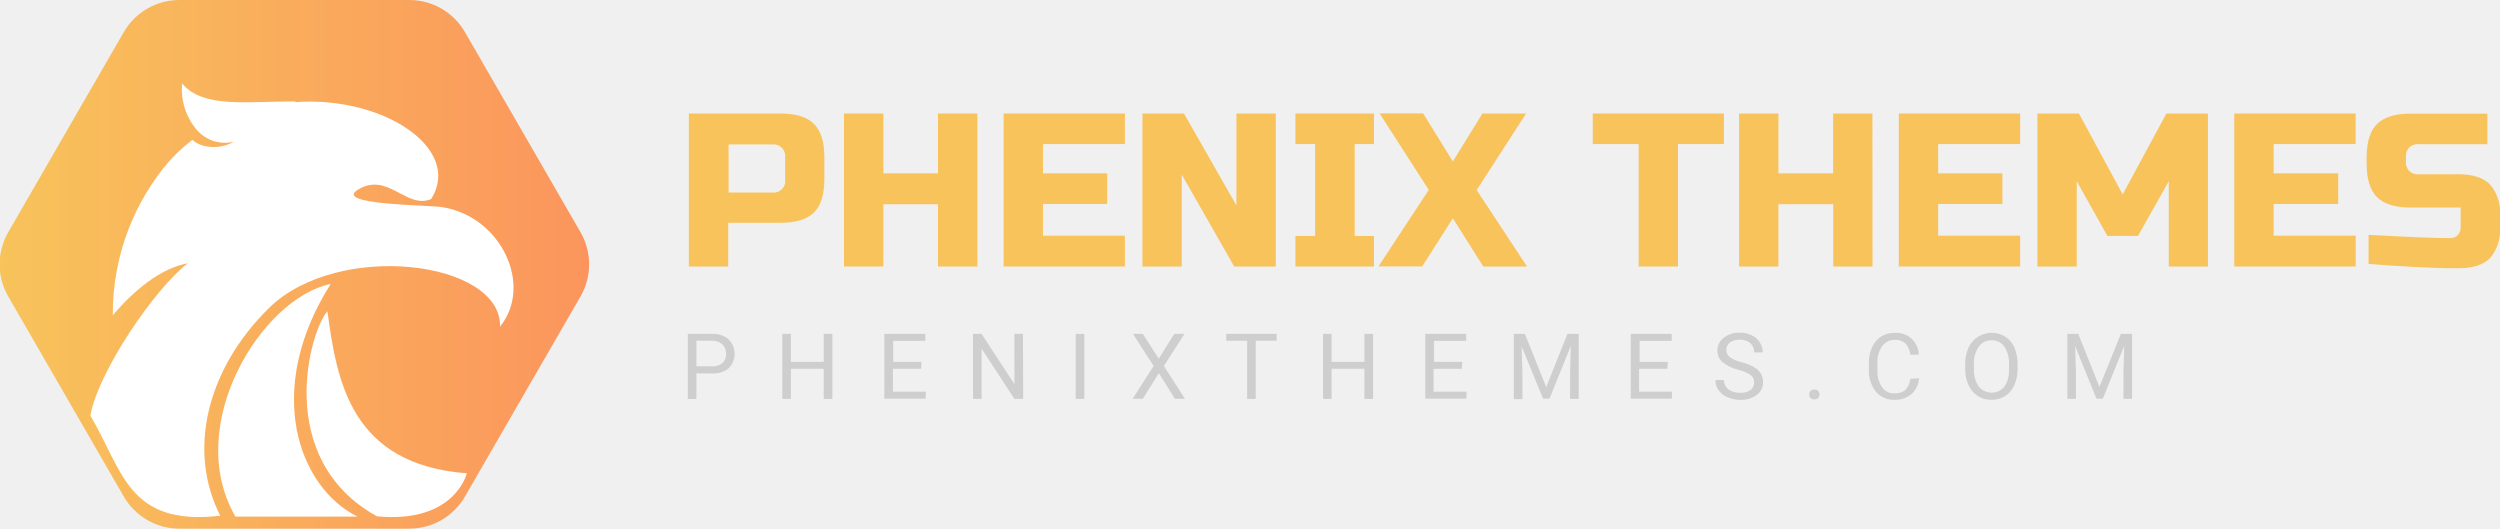
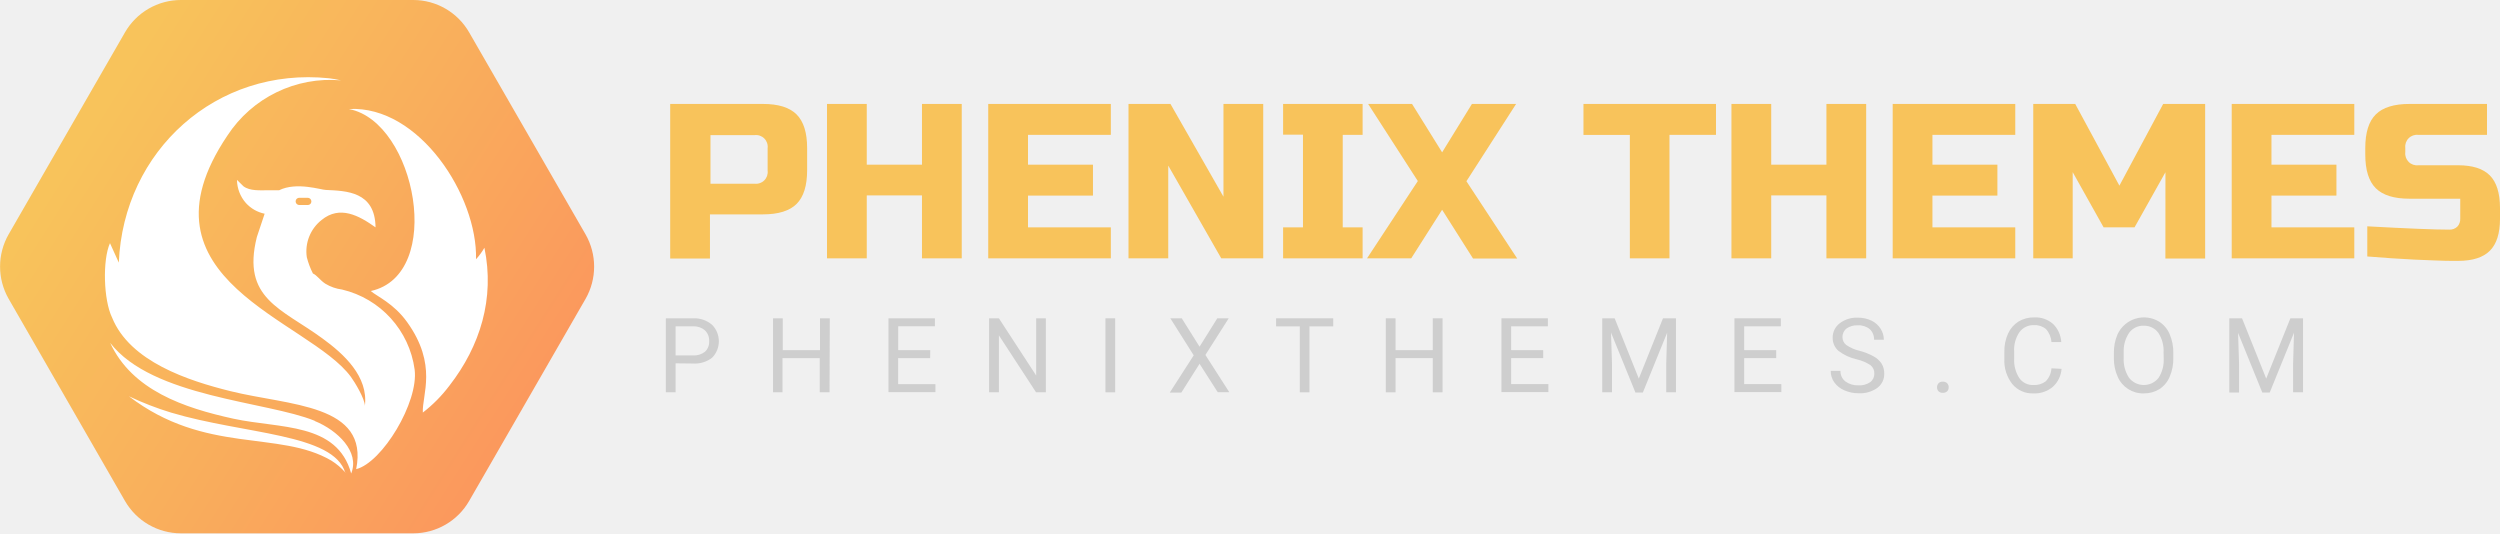
- <svg xmlns="http://www.w3.org/2000/svg" viewBox="0 0 389.39 82.3">
+ <svg xmlns="http://www.w3.org/2000/svg" viewBox="0 0 384.85 82.09">
  <defs>
-     <style>.cls-1{fill:url(#linear-gradient);}.cls-2{fill:#fff;}.cls-3{fill:#f8c35b;}.cls-4{fill:#cecece;}</style>
-     <linearGradient id="linear-gradient" y1="41.15" x2="91.7" y2="41.15" gradientUnits="userSpaceOnUse">
+     <style>.cls-1{fill:none;}.cls-2{fill:#f8c35b;}.cls-3{fill:#cecece;}.cls-4{fill:url(#linear-gradient);}.cls-5{clip-path:url(#clip-path);}.cls-6{fill:#fff;fill-rule:evenodd;}</style>
+     <linearGradient id="linear-gradient" x1="13.12" y1="20.36" x2="87.26" y2="67.39" gradientUnits="userSpaceOnUse">
      <stop offset="0" stop-color="#f8c35b" />
-       <stop offset="1" stop-color="#fb955d" />
+       <stop offset="0.48" stop-color="#f9ae5c" />
+       <stop offset="0.98" stop-color="#fb955d" />
    </linearGradient>
+     <clipPath id="clip-path">
+       <rect class="cls-1" x="16.15" y="11.88" width="58.94" height="61.01" />
+     </clipPath>
  </defs>
  <g id="Layer_2" data-name="Layer 2">
    <g id="Layer_1-2" data-name="Layer 1">
      <g id="logo">
+         <g id="logo-text">
+           <path class="cls-2" d="M103.17,16h14.28c2.38,0,4.1.54,5.18,1.62s1.62,2.8,1.62,5.18v3.4q0,3.57-1.62,5.19c-1.08,1.07-2.8,1.61-5.18,1.61h-8.16v6.8h-6.12Zm15,6.8a1.8,1.8,0,0,0-2-2h-6.8v7.48h6.8a1.8,1.8,0,0,0,2-2Z" />
+           <path class="cls-2" d="M148.05,39.77h-6.12V30.08h-8.5v9.69h-6.12V16h6.12v9.35h8.5V16h6.12Z" />
+           <path class="cls-2" d="M171,39.77H152.13V16H171v4.76H158.25v4.59h10v4.76h-10V35H171Z" />
+           <path class="cls-2" d="M194.46,39.77H188l-8.16-14.28V39.77h-6.12V16h6.46l8.16,14.28V16h6.12Z" />
+           <path class="cls-2" d="M209.76,39.77H197.52V35h3.06V20.73h-3.06V16h12.24v4.76H206.7V35h3.06Z" />
+           <path class="cls-2" d="M226.59,16h6.8l-7.65,11.9,7.82,11.9h-6.8L222,32.29l-4.76,7.48h-6.8l7.82-11.9L210.61,16h6.76L222,23.45Z" />
+           <path class="cls-2" d="M257,39.77H250.9v-19h-7.14V16h20.4v4.76H257Z" />
+           <path class="cls-2" d="M287.28,39.77h-6.12V30.08h-8.5v9.69h-6.12V16h6.12v9.35h8.5V16h6.12Z" />
+           <path class="cls-2" d="M310.23,39.77H291.36V16h18.87v4.76H297.48v4.59h10v4.76h-10V35h12.75Z" />
+           <path class="cls-2" d="M333.35,26.51,328.59,35h-4.76l-4.76-8.5V39.77H313V16h6.46l6.8,12.58L333,16h6.46v23.8h-6.12Z" />
+           <path class="cls-2" d="M362.42,39.77H343.55V16h18.87v4.76H349.67v4.59h10v4.76h-10V35h12.75Z" />
+           <path class="cls-2" d="M364.42,34.84q9.31.51,12.62.51a1.67,1.67,0,0,0,1.24-.46,1.69,1.69,0,0,0,.45-1.24V30.59h-7.81q-3.57,0-5.19-1.61t-1.62-5.19v-1q0-3.57,1.62-5.18T370.92,16h11.93v4.76H372.27a1.81,1.81,0,0,0-2,2v.68a1.81,1.81,0,0,0,2,2h6.12q3.35,0,4.9,1.57T384.85,32v1.7c0,2.22-.52,3.86-1.56,4.9s-2.67,1.56-4.9,1.56c-1.15,0-2.38,0-3.67-.07l-3.13-.13c-2.31-.12-4.7-.27-7.17-.48Z" />
+           <path class="cls-3" d="M104,55.93v4.46h-1.5V49h4.19a4.21,4.21,0,0,1,2.93,1,3.61,3.61,0,0,1,0,5.07,4.39,4.39,0,0,1-3,.89Zm0-1.22h2.69a2.67,2.67,0,0,0,1.84-.57,2.06,2.06,0,0,0,.64-1.64,2.14,2.14,0,0,0-.64-1.63,2.5,2.5,0,0,0-1.75-.63H104Z" />
+           <path class="cls-3" d="M127.7,60.39h-1.51V55.13h-5.73v5.26H119V49h1.5V53.9h5.73V49h1.51Z" />
+           <path class="cls-3" d="M143.19,55.13h-4.93v4H144v1.23h-7.23V49h7.15v1.23h-5.65V53.9h4.93Z" />
+           <path class="cls-3" d="M161,60.39h-1.51l-5.72-8.77v8.77h-1.51V49h1.51l5.74,8.81V49H161Z" />
+           <path class="cls-3" d="M171.67,60.39h-1.5V49h1.5Z" />
+           <path class="cls-3" d="M184.66,53.37,187.39,49h1.76l-3.59,5.64,3.68,5.74h-1.78L184.66,56l-2.81,4.44h-1.78l3.69-5.74L180.16,49h1.76Z" />
+           <path class="cls-3" d="M205.24,50.24h-3.66V60.39h-1.49V50.24h-3.65V49h8.8Z" />
+           <path class="cls-3" d="M222.07,60.39h-1.51V55.13h-5.73v5.26h-1.5V49h1.5V53.9h5.73V49h1.51Z" />
+           <path class="cls-3" d="M237.56,55.13h-4.93v4h5.73v1.23h-7.23V49h7.15v1.23h-5.65V53.9h4.93Z" />
+           <path class="cls-3" d="M248.56,49l3.72,9.28L256,49H258V60.39h-1.5V56l.14-4.78-3.74,9.21h-1.14L248,51.2l.15,4.76v4.43h-1.5V49Z" />
+           <path class="cls-3" d="M273.43,55.13H268.5v4h5.72v1.23H267V49h7.14v1.23H268.5V53.9h4.93Z" />
+           <path class="cls-3" d="M285.84,55.32A7.12,7.12,0,0,1,283,54a2.62,2.62,0,0,1-.88-2,2.76,2.76,0,0,1,1.08-2.23,4.29,4.29,0,0,1,2.79-.87,4.69,4.69,0,0,1,2.09.45,3.4,3.4,0,0,1,1.42,1.25A3.16,3.16,0,0,1,290,52.3h-1.51a2.09,2.09,0,0,0-.66-1.63,2.67,2.67,0,0,0-1.85-.59,2.78,2.78,0,0,0-1.73.49,1.65,1.65,0,0,0-.62,1.36,1.49,1.49,0,0,0,.59,1.18,5.82,5.82,0,0,0,2,.88,9.28,9.28,0,0,1,2.22.88A3.28,3.28,0,0,1,289.67,56a2.85,2.85,0,0,1,.39,1.51A2.64,2.64,0,0,1,289,59.71a4.56,4.56,0,0,1-2.88.83,5.36,5.36,0,0,1-2.19-.45,3.67,3.67,0,0,1-1.56-1.23,3,3,0,0,1-.55-1.77h1.5a2,2,0,0,0,.76,1.63,3.22,3.22,0,0,0,2,.6,2.9,2.9,0,0,0,1.82-.49,1.57,1.57,0,0,0,.63-1.32,1.53,1.53,0,0,0-.58-1.29A6.48,6.48,0,0,0,285.84,55.32Z" />
+           <path class="cls-3" d="M298.19,59.63a.91.91,0,0,1,.22-.63.87.87,0,0,1,.67-.25.89.89,0,0,1,.67.25.88.88,0,0,1,.23.63.81.81,0,0,1-.23.6.89.89,0,0,1-.67.24.87.87,0,0,1-.67-.24A.84.84,0,0,1,298.19,59.63Z" />
+           <path class="cls-3" d="M317.36,56.78A4.16,4.16,0,0,1,316,59.56a4.34,4.34,0,0,1-3,1,4,4,0,0,1-3.23-1.44,5.83,5.83,0,0,1-1.22-3.87V54.14a6.44,6.44,0,0,1,.57-2.79,4.27,4.27,0,0,1,1.6-1.85,4.5,4.5,0,0,1,2.41-.64,4.09,4.09,0,0,1,2.91,1,4.22,4.22,0,0,1,1.27,2.8h-1.51a3.31,3.31,0,0,0-.84-2,2.62,2.62,0,0,0-1.83-.61,2.67,2.67,0,0,0-2.25,1.07,4.81,4.81,0,0,0-.82,3v1.1a5.06,5.06,0,0,0,.77,2.95,2.52,2.52,0,0,0,2.17,1.1,2.89,2.89,0,0,0,1.92-.57,3.13,3.13,0,0,0,.88-2Z" />
+           <path class="cls-3" d="M334.56,55.07A6.93,6.93,0,0,1,334,58a4.19,4.19,0,0,1-1.59,1.91,4.46,4.46,0,0,1-2.41.65A4.24,4.24,0,0,1,326,58a6.77,6.77,0,0,1-.59-2.83v-.82a7,7,0,0,1,.57-2.9,4.49,4.49,0,0,1,6.41-1.93,4.21,4.21,0,0,1,1.6,1.91,7,7,0,0,1,.57,2.92Zm-1.5-.74a5.09,5.09,0,0,0-.81-3.1A2.69,2.69,0,0,0,330,50.14a2.66,2.66,0,0,0-2.24,1.09,5,5,0,0,0-.84,3v.84a5.12,5.12,0,0,0,.82,3.08,2.89,2.89,0,0,0,4.52.06,5,5,0,0,0,.82-3Z" />
+           <path class="cls-3" d="M345.14,49l3.72,9.28L352.58,49h1.95V60.39H353V56l.14-4.78-3.74,9.21h-1.14l-3.73-9.19.15,4.76v4.43h-1.5V49Z" />
+         </g>
        <g id="logo-icon">
-           <path id="icon-base" class="cls-1" d="M63.77,0a10,10,0,0,1,8.65,5l18,31.17a10,10,0,0,1,0,10l-18,31.17a10,10,0,0,1-8.65,5H27.92a10,10,0,0,1-8.64-5l-18-31.17a10,10,0,0,1,0-10L19.28,5a10,10,0,0,1,8.64-5Z" />
-           <g id="phenix">
-             <path id="phenix-3" class="cls-2" d="M51.51,44.23c-10.69,2.14-23.08,22-14.84,36.23,0,0,7,0,19,0C46.34,75.8,41.11,60.62,51.51,44.23Z" />
-             <path id="phenix-2" class="cls-2" d="M51,48.49c-2.61,2.74-8.58,22.9,7.71,31.93,12.16,1.15,14-6.7,14-6.7C54.63,72.34,52.46,59.36,51,48.49Z" />
-             <path id="phenix-1" class="cls-2" d="M68.83,32.26c-2.16-.35-16.92-.34-13.11-2.7,4.67-2.89,7.57,3.09,11.44,1.44,4.93-7.83-7.47-16.11-21.2-15.09l.1-.1C38.92,15.72,31.65,17,28.37,13a9.75,9.75,0,0,0,2.4,7.37,5.8,5.8,0,0,0,4.3,1.87,7.76,7.76,0,0,0,1.36-.15c-2.56,1.4-5.38.78-6.46-.31-.42.32-.83.66-1.24,1a27,27,0,0,0-3.35,3.5A36.51,36.51,0,0,0,17.57,49.1C20.8,45.28,25,41.78,29.27,41c-5.11,3.88-13.95,16.83-15.2,23.74C19.14,73.21,19.84,82,34.31,80.33c-5.11-10-2.23-22.69,7.57-32.34,10.74-10.58,36.3-7.38,36,2.89,5.2-6.4.23-17.14-9-18.62Z" />
+           <path id="icon-base" class="cls-4" d="M63.61,0a9.93,9.93,0,0,1,8.62,5L90.14,36.08a10,10,0,0,1,0,9.93L72.23,77.1a9.93,9.93,0,0,1-8.62,5H27.85a9.94,9.94,0,0,1-8.62-5L1.33,46a10,10,0,0,1,0-9.93L19.23,5a9.94,9.94,0,0,1,8.62-5Z" />
+           <g class="cls-5">
+             <path class="cls-6" d="M53.77,16.8c10.24,2,14.75,25.49,3.31,28,.94.83,3.5,1.87,5.59,4.78,4.74,6.6,2.28,11.21,2.42,13.93a21.79,21.79,0,0,0,4.1-4.15c4.73-6.09,7-13.42,5.38-21.22a10.15,10.15,0,0,1-1.29,1.77c.24-9.76-8.74-23.67-19.51-23.13m-5.32,48c-7.31-3-25-3.6-31.49-12,3.37,7.28,11.31,10,19,11.68C43.08,66,51.9,65,54.06,72.89c1.36-3.33-2.09-6.65-5.61-8.08m4.71,8c-1.76-6.1-15.58-5.93-26.81-9.29A47.12,47.12,0,0,1,19.84,61C31.6,70,42.94,66.17,51,70.9a9.6,9.6,0,0,1,2.18,1.86M57.81,35c-.06-5.56-4.54-5.61-7.64-5.76-.72,0-4.5-1.29-7.21.05l-1.75,0c-1.16,0-2.74.13-3.73-.61l-.84-.83s-.1-.11-.16-.16a5.48,5.48,0,0,0,1.37,3.56,5.34,5.34,0,0,0,2.89,1.65l-1.2,3.59c-2.38,9.48,3.8,11,10.07,15.59,3.31,2.4,7.12,5.87,6.56,10.4,0-1.09-1.56-3.66-2.14-4.45C47.6,49.21,20,43.15,35,20.88A18.92,18.92,0,0,1,52.5,12.37c-.66-.13-1.38-.28-1.84-.32C33.33,10.25,19,23.18,18.29,40.43l-1.36-3c-1.16,2.58-1,8.74.32,11.45C20,55.68,29,58.61,35.5,60.22c9,2.24,21.35,1.94,19.33,12,4-1,9.64-10.3,9-15.33A14.68,14.68,0,0,0,52.65,44.57a6.51,6.51,0,0,1-2.57-.9c-.81-.52-1.29-1.31-1.91-1.57a12.12,12.12,0,0,1-.94-2.5,6.15,6.15,0,0,1,2.27-5.73c2.82-2.31,5.77-.68,8.31,1.13M47.69,30.55h0a.56.56,0,0,1,0,.92h0a.62.62,0,0,1-.32.09l-1.31,0a.54.54,0,0,1-.3-.1h0a.55.55,0,0,1,0-.92h0a.56.56,0,0,1,.31-.09l1.31,0A.54.54,0,0,1,47.69,30.55Z" />
          </g>
-         </g>
-         <g id="logo-text">
-           <path class="cls-3" d="M107.29,17.68h14.3q3.57,0,5.19,1.62t1.62,5.19v3.4q0,3.59-1.62,5.2t-5.19,1.61h-8.17v6.81h-6.13Zm15,6.81a1.81,1.81,0,0,0-2-2h-6.81v7.5h6.81a1.81,1.81,0,0,0,2-2.05Z" />
-           <path class="cls-3" d="M152.23,41.51H146.1v-9.7h-8.51v9.7h-6.13V17.68h6.13V27h8.51V17.68h6.13Z" />
-           <path class="cls-3" d="M175.21,41.51H156.32V17.68h18.89v4.76H162.45V27h10v4.77h-10v4.94h12.76Z" />
-           <path class="cls-3" d="M198.71,41.51h-6.47l-8.17-14.3v14.3h-6.13V17.68h6.47L192.58,32V17.68h6.13Z" />
-           <path class="cls-3" d="M214,41.51H201.77V36.75h3.07V22.44h-3.07V17.68H214v4.76H211V36.75H214Z" />
-           <path class="cls-3" d="M230.89,17.68h6.81L230,29.6l7.84,11.91h-6.81L226.29,34l-4.77,7.49h-6.81l7.83-11.91-7.66-11.92h6.78l4.63,7.49Z" />
-           <path class="cls-3" d="M261.36,41.51h-6.13V22.44h-7.15V17.68h20.43v4.76h-7.15Z" />
-           <path class="cls-3" d="M291.66,41.51h-6.12v-9.7H277v9.7h-6.13V17.68H277V27h8.52V17.68h6.12Z" />
-           <path class="cls-3" d="M314.65,41.51h-18.9V17.68h18.9v4.76H301.88V27h10v4.77h-10v4.94h12.77Z" />
-           <path class="cls-3" d="M337.8,28.23,333,36.75h-4.76l-4.77-8.52V41.51h-6.13V17.68h6.47l6.81,12.6,6.81-12.6h6.47V41.51H337.8Z" />
-           <path class="cls-3" d="M366.91,41.51H348V17.68h18.9v4.76H354.14V27h10.05v4.77H354.14v4.94h12.77Z" />
-           <path class="cls-3" d="M368.92,36.58q9.33.51,12.63.51a1.59,1.59,0,0,0,1.71-1.71V32.32h-7.84q-3.57,0-5.19-1.62c-1.08-1.08-1.61-2.81-1.61-5.19v-1c0-2.39.53-4.12,1.61-5.19s2.81-1.62,5.19-1.62h12v4.76H376.79a1.81,1.81,0,0,0-2.05,2v.68a1.81,1.81,0,0,0,2.05,2h6.13q3.33,0,4.9,1.57a6.7,6.7,0,0,1,1.57,4.9v1.7a6.73,6.73,0,0,1-1.57,4.91q-1.57,1.56-4.9,1.56c-1.16,0-2.39,0-3.68-.06l-3.13-.14c-2.32-.11-4.71-.27-7.19-.48Z" />
-           <path class="cls-4" d="M108.47,58.15v4h-1.34V52h3.74a3.75,3.75,0,0,1,2.61.85,3.2,3.2,0,0,1,0,4.53,3.91,3.91,0,0,1-2.64.79Zm0-1.09h2.4a2.4,2.4,0,0,0,1.65-.51,1.85,1.85,0,0,0,.57-1.46,1.9,1.9,0,0,0-.57-1.45,2.22,2.22,0,0,0-1.57-.57h-2.48Z" />
-           <path class="cls-4" d="M129.65,62.13H128.3V57.44h-5.11v4.69h-1.34V52h1.34v4.36h5.11V52h1.35Z" />
-           <path class="cls-4" d="M143.48,57.44h-4.4V61h5.11v1.1h-6.45V52h6.38v1.09h-5v3.27h4.4Z" />
-           <path class="cls-4" d="M159.37,62.13H158l-5.11-7.83v7.83h-1.34V52h1.34L158,59.83V52h1.33Z" />
-           <path class="cls-4" d="M168.89,62.13h-1.34V52h1.34Z" />
-           <path class="cls-4" d="M180.48,55.87,182.91,52h1.58l-3.21,5,3.29,5.12H183l-2.5-4-2.51,4h-1.58L179.68,57l-3.22-5H178Z" />
-           <path class="cls-4" d="M198.85,53.07h-3.27v9.06h-1.33V53.07H191V52h7.85Z" />
-           <path class="cls-4" d="M213.87,62.13h-1.35V57.44H207.4v4.69h-1.33V52h1.33v4.36h5.12V52h1.35Z" />
-           <path class="cls-4" d="M227.69,57.44h-4.4V61h5.12v1.1H222V52h6.37v1.09h-5v3.27h4.4Z" />
-           <path class="cls-4" d="M237.51,52l3.32,8.28L244.15,52h1.74V62.13h-1.34v-4l.12-4.26-3.33,8.22h-1L237,53.93l.13,4.24v4h-1.34V52Z" />
-           <path class="cls-4" d="M259.7,57.44h-4.4V61h5.11v1.1H254V52h6.38v1.09h-5v3.27h4.4Z" />
-           <path class="cls-4" d="M270.78,57.6a6.3,6.3,0,0,1-2.51-1.21,2.36,2.36,0,0,1-.78-1.79,2.46,2.46,0,0,1,1-2,3.82,3.82,0,0,1,2.49-.78,4.1,4.1,0,0,1,1.86.4,3,3,0,0,1,1.27,1.12,2.83,2.83,0,0,1,.45,1.55h-1.34a1.86,1.86,0,0,0-.59-1.45,2.39,2.39,0,0,0-1.65-.53,2.46,2.46,0,0,0-1.55.44,1.47,1.47,0,0,0-.55,1.21,1.33,1.33,0,0,0,.53,1.05,5.15,5.15,0,0,0,1.79.79,8.39,8.39,0,0,1,2,.78,3,3,0,0,1,1.06,1,2.56,2.56,0,0,1,.34,1.35,2.36,2.36,0,0,1-1,2,4.07,4.07,0,0,1-2.57.75,4.86,4.86,0,0,1-1.95-.4,3.33,3.33,0,0,1-1.4-1.1,2.67,2.67,0,0,1-.49-1.58h1.34a1.76,1.76,0,0,0,.68,1.45,2.92,2.92,0,0,0,1.82.53,2.61,2.61,0,0,0,1.62-.43,1.4,1.4,0,0,0,.57-1.18,1.37,1.37,0,0,0-.53-1.15A6.09,6.09,0,0,0,270.78,57.6Z" />
-           <path class="cls-4" d="M281.8,61.45a.83.83,0,0,1,.19-.56.78.78,0,0,1,.6-.22.75.75,0,0,1,.6.22.79.79,0,0,1,.21.56.75.75,0,0,1-.21.54.78.78,0,0,1-.6.21A.81.81,0,0,1,282,62,.78.78,0,0,1,281.8,61.45Z" />
-           <path class="cls-4" d="M298.91,58.91a3.73,3.73,0,0,1-1.19,2.48,3.88,3.88,0,0,1-2.66.88A3.57,3.57,0,0,1,292.18,61a5.15,5.15,0,0,1-1.09-3.45v-1a5.77,5.77,0,0,1,.51-2.49A3.79,3.79,0,0,1,293,52.41a4,4,0,0,1,2.15-.57,3.68,3.68,0,0,1,2.59.9,3.78,3.78,0,0,1,1.14,2.5h-1.35a2.86,2.86,0,0,0-.76-1.76,2.24,2.24,0,0,0-1.62-.55,2.39,2.39,0,0,0-2,1,4.32,4.32,0,0,0-.73,2.7v1a4.51,4.51,0,0,0,.69,2.64,2.22,2.22,0,0,0,1.93,1,2.62,2.62,0,0,0,1.71-.5,2.81,2.81,0,0,0,.79-1.76Z" />
-           <path class="cls-4" d="M314.25,57.38a6.19,6.19,0,0,1-.5,2.6,3.75,3.75,0,0,1-1.42,1.7,3.92,3.92,0,0,1-2.15.59A3.79,3.79,0,0,1,306.62,60a5.92,5.92,0,0,1-.53-2.53v-.73a6.2,6.2,0,0,1,.51-2.59,4,4,0,0,1,5.72-1.72,3.76,3.76,0,0,1,1.43,1.7,6.27,6.27,0,0,1,.5,2.61Zm-1.33-.66A4.59,4.59,0,0,0,312.2,54a2.41,2.41,0,0,0-2-1,2.38,2.38,0,0,0-2,1,4.42,4.42,0,0,0-.75,2.68v.75a4.56,4.56,0,0,0,.74,2.75,2.58,2.58,0,0,0,4,.06,4.55,4.55,0,0,0,.73-2.71Z" />
-           <path class="cls-4" d="M323.7,52,327,60.26,330.34,52h1.74V62.13h-1.34v-4l.12-4.26-3.33,8.22h-1l-3.32-8.2.13,4.24v4H322V52Z" />
        </g>
      </g>
    </g>
  </g>
</svg>
